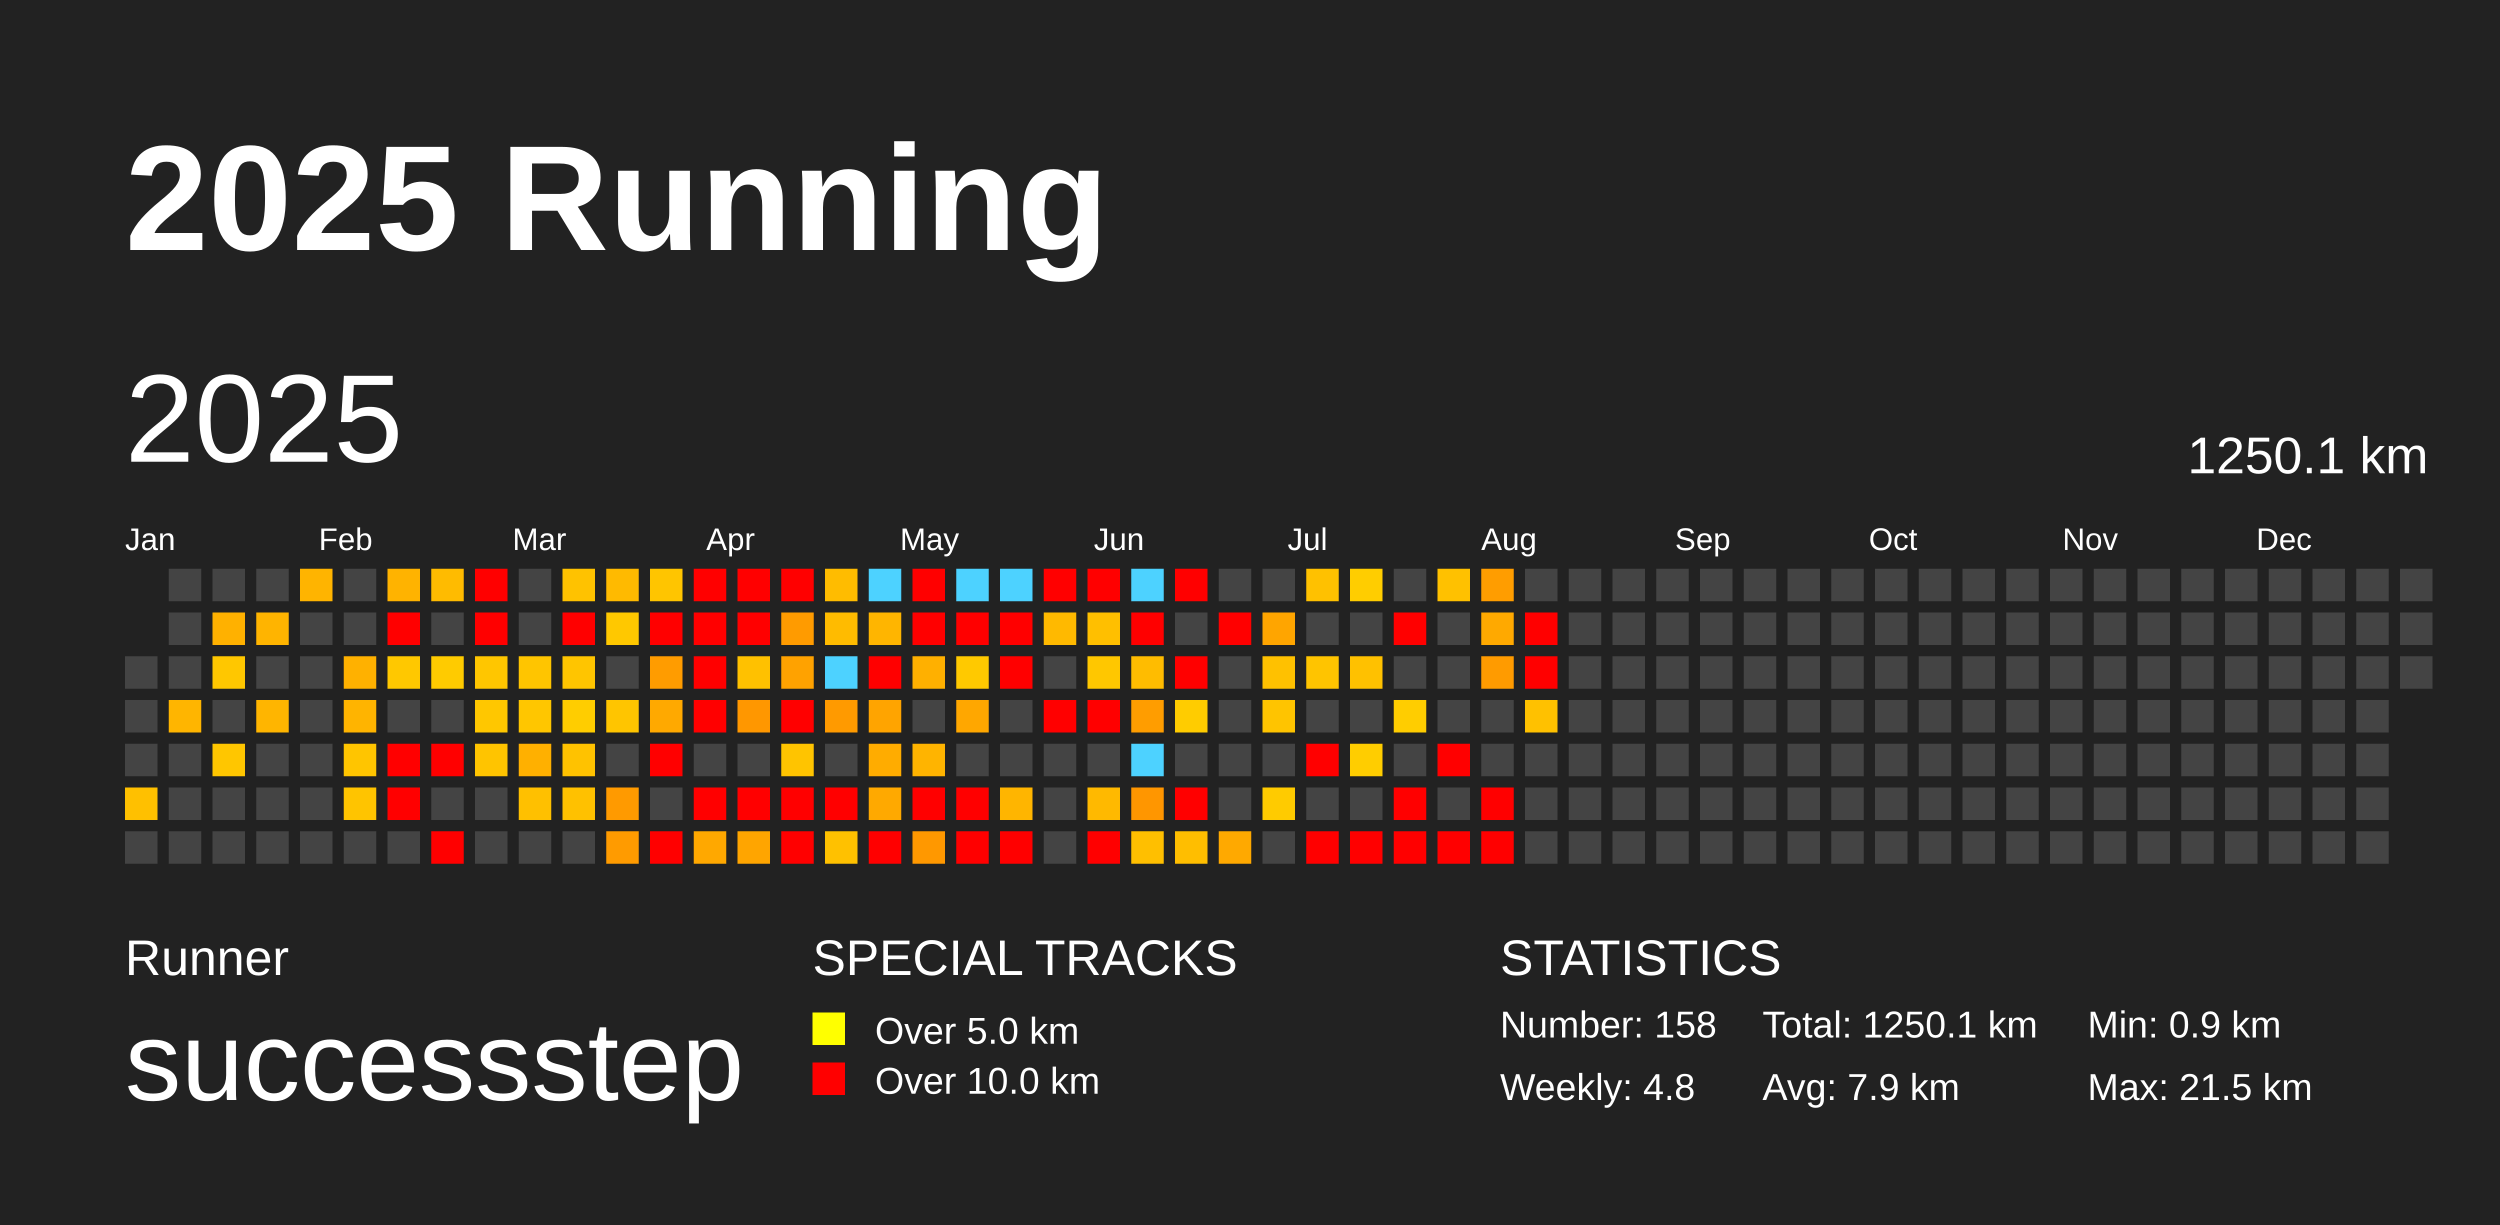
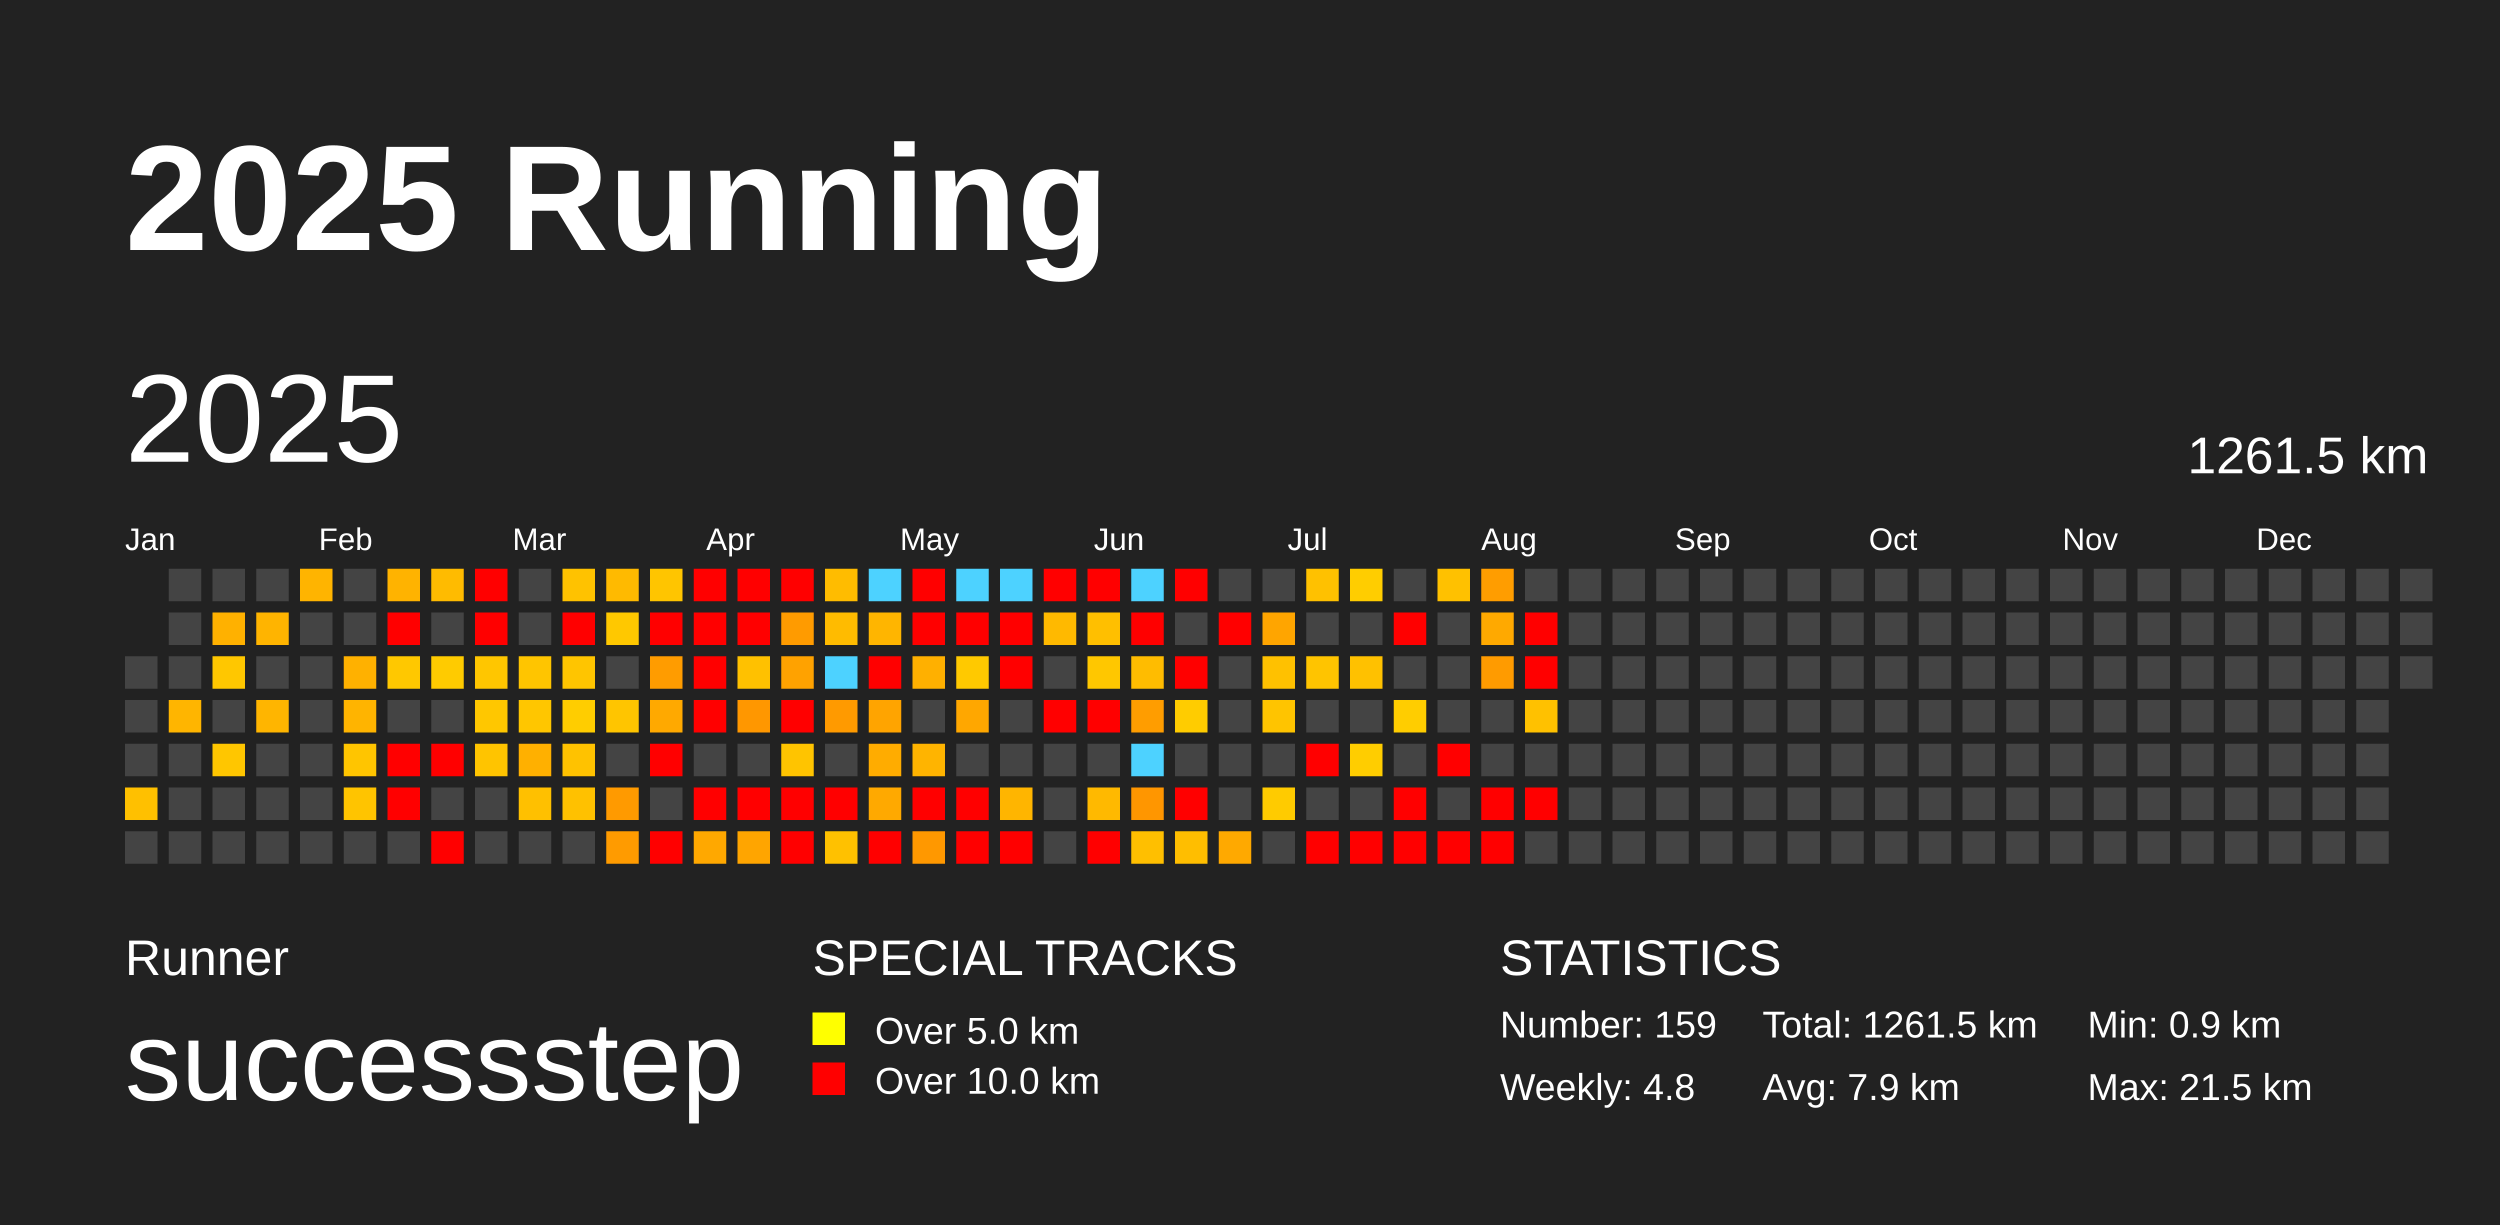
<svg xmlns="http://www.w3.org/2000/svg" baseProfile="full" height="98mm" version="1.1" viewBox="0,0,200,98" width="200mm">
  <defs />
  <rect fill="#222222" height="98" width="200" x="0" y="0" />
  <text fill="#FFFFFF" style="font-size:12px; font-family:Arial; font-weight:bold;" x="10" y="20">2025 Running</text>
  <text fill="#FFFFFF" style="font-size:4px; font-family:Arial" x="10" y="78">Runner</text>
  <text fill="#FFFFFF" style="font-size:9px; font-family:Arial" x="10" y="88">successstep</text>
  <text fill="#FFFFFF" style="font-size:4px; font-family:Arial" x="65" y="78">SPECIAL TRACKS</text>
  <rect fill="yellow" height="2.6" width="2.6" x="65" y="81" />
  <text fill="#FFFFFF" style="font-size:3px; font-family:Arial" x="70" y="83.5">Over 5.0 km</text>
  <rect fill="red" height="2.6" width="2.6" x="65" y="85" />
  <text fill="#FFFFFF" style="font-size:3px; font-family:Arial" x="70" y="87.5">Over 10.0 km</text>
  <text fill="#FFFFFF" style="font-size:4px; font-family:Arial" x="120" y="78">STATISTICS</text>
-   <text fill="#FFFFFF" style="font-size:3px; font-family:Arial" x="120" y="83">Number: 158</text>
+   <text fill="#FFFFFF" style="font-size:3px; font-family:Arial" x="120" y="83">Number: 159</text>
  <text fill="#FFFFFF" style="font-size:3px; font-family:Arial" x="120" y="88">Weekly: 4.8</text>
-   <text fill="#FFFFFF" style="font-size:3px; font-family:Arial" x="141" y="83">Total: 1250.1 km</text>
+   <text fill="#FFFFFF" style="font-size:3px; font-family:Arial" x="141" y="83">Total: 1261.5 km</text>
  <text fill="#FFFFFF" style="font-size:3px; font-family:Arial" x="141" y="88">Avg: 7.9 km</text>
  <text fill="#FFFFFF" style="font-size:3px; font-family:Arial" x="167" y="83">Min: 0.9 km</text>
  <text fill="#FFFFFF" style="font-size:3px; font-family:Arial" x="167" y="88">Max: 21.5 km</text>
  <text dominant-baseline="hanging" fill="#FFFFFF" style="font-size:10.0px; font-family:Arial;" x="10" y="30">2025</text>
-   <text dominant-baseline="hanging" fill="#FFFFFF" style="font-size:4.125px; font-family:Arial;" x="175" y="35">1250.1 km</text>
+   <text dominant-baseline="hanging" fill="#FFFFFF" style="font-size:4.125px; font-family:Arial;" x="175" y="35">1261.5 km</text>
  <text fill="#FFFFFF" style="font-size:2.5px; font-family:Arial" x="10.0" y="44">Jan</text>
  <text fill="#FFFFFF" style="font-size:2.5px; font-family:Arial" x="25.5" y="44">Feb</text>
  <text fill="#FFFFFF" style="font-size:2.5px; font-family:Arial" x="41.0" y="44">Mar</text>
  <text fill="#FFFFFF" style="font-size:2.5px; font-family:Arial" x="56.5" y="44">Apr</text>
  <text fill="#FFFFFF" style="font-size:2.5px; font-family:Arial" x="72.0" y="44">May</text>
  <text fill="#FFFFFF" style="font-size:2.5px; font-family:Arial" x="87.5" y="44">Jun</text>
  <text fill="#FFFFFF" style="font-size:2.5px; font-family:Arial" x="103.0" y="44">Jul</text>
  <text fill="#FFFFFF" style="font-size:2.5px; font-family:Arial" x="118.5" y="44">Aug</text>
  <text fill="#FFFFFF" style="font-size:2.5px; font-family:Arial" x="134.0" y="44">Sep</text>
  <text fill="#FFFFFF" style="font-size:2.5px; font-family:Arial" x="149.5" y="44">Oct</text>
  <text fill="#FFFFFF" style="font-size:2.5px; font-family:Arial" x="165.0" y="44">Nov</text>
  <text fill="#FFFFFF" style="font-size:2.5px; font-family:Arial" x="180.5" y="44">Dec</text>
  <rect fill="#444444" height="2.6" width="2.6" x="10.0" y="52.5" />
  <rect fill="#444444" height="2.6" width="2.6" x="10.0" y="56.0" />
  <rect fill="#444444" height="2.6" width="2.6" x="10.0" y="59.5" />
  <rect fill="#ffc000" height="2.6" width="2.6" x="10.0" y="63.0" />
  <rect fill="#444444" height="2.6" width="2.6" x="10.0" y="66.5" />
  <rect fill="#444444" height="2.6" width="2.6" x="13.5" y="45.5" />
  <rect fill="#444444" height="2.6" width="2.6" x="13.5" y="49.0" />
  <rect fill="#444444" height="2.6" width="2.6" x="13.5" y="52.5" />
  <rect fill="#ffb500" height="2.6" width="2.6" x="13.5" y="56.0" />
  <rect fill="#444444" height="2.6" width="2.6" x="13.5" y="59.5" />
  <rect fill="#444444" height="2.6" width="2.6" x="13.5" y="63.0" />
  <rect fill="#444444" height="2.6" width="2.6" x="13.5" y="66.5" />
  <rect fill="#444444" height="2.6" width="2.6" x="17.0" y="45.5" />
  <rect fill="#ffb100" height="2.6" width="2.6" x="17.0" y="49.0" />
  <rect fill="#ffc700" height="2.6" width="2.6" x="17.0" y="52.5" />
  <rect fill="#444444" height="2.6" width="2.6" x="17.0" y="56.0" />
  <rect fill="#ffc600" height="2.6" width="2.6" x="17.0" y="59.5" />
  <rect fill="#444444" height="2.6" width="2.6" x="17.0" y="63.0" />
  <rect fill="#444444" height="2.6" width="2.6" x="17.0" y="66.5" />
  <rect fill="#444444" height="2.6" width="2.6" x="20.5" y="45.5" />
  <rect fill="#ffb400" height="2.6" width="2.6" x="20.5" y="49.0" />
  <rect fill="#444444" height="2.6" width="2.6" x="20.5" y="52.5" />
  <rect fill="#ffb500" height="2.6" width="2.6" x="20.5" y="56.0" />
  <rect fill="#444444" height="2.6" width="2.6" x="20.5" y="59.5" />
  <rect fill="#444444" height="2.6" width="2.6" x="20.5" y="63.0" />
  <rect fill="#444444" height="2.6" width="2.6" x="20.5" y="66.5" />
  <rect fill="#ffb400" height="2.6" width="2.6" x="24.0" y="45.5" />
  <rect fill="#444444" height="2.6" width="2.6" x="24.0" y="49.0" />
  <rect fill="#444444" height="2.6" width="2.6" x="24.0" y="52.5" />
  <rect fill="#444444" height="2.6" width="2.6" x="24.0" y="56.0" />
  <rect fill="#444444" height="2.6" width="2.6" x="24.0" y="59.5" />
  <rect fill="#444444" height="2.6" width="2.6" x="24.0" y="63.0" />
  <rect fill="#444444" height="2.6" width="2.6" x="24.0" y="66.5" />
  <rect fill="#444444" height="2.6" width="2.6" x="27.5" y="45.5" />
  <rect fill="#444444" height="2.6" width="2.6" x="27.5" y="49.0" />
  <rect fill="#ffb100" height="2.6" width="2.6" x="27.5" y="52.5" />
  <rect fill="#ffb400" height="2.6" width="2.6" x="27.5" y="56.0" />
  <rect fill="#ffc500" height="2.6" width="2.6" x="27.5" y="59.5" />
  <rect fill="#ffc400" height="2.6" width="2.6" x="27.5" y="63.0" />
  <rect fill="#444444" height="2.6" width="2.6" x="27.5" y="66.5" />
  <rect fill="#ffb300" height="2.6" width="2.6" x="31.0" y="45.5" />
  <rect fill="red" height="2.6" width="2.6" x="31.0" y="49.0" />
  <rect fill="#ffc800" height="2.6" width="2.6" x="31.0" y="52.5" />
  <rect fill="#444444" height="2.6" width="2.6" x="31.0" y="56.0" />
  <rect fill="red" height="2.6" width="2.6" x="31.0" y="59.5" />
  <rect fill="red" height="2.6" width="2.6" x="31.0" y="63.0" />
  <rect fill="#444444" height="2.6" width="2.6" x="31.0" y="66.5" />
  <rect fill="#ffbb00" height="2.6" width="2.6" x="34.5" y="45.5" />
  <rect fill="#444444" height="2.6" width="2.6" x="34.5" y="49.0" />
  <rect fill="#ffcb00" height="2.6" width="2.6" x="34.5" y="52.5" />
  <rect fill="#444444" height="2.6" width="2.6" x="34.5" y="56.0" />
  <rect fill="red" height="2.6" width="2.6" x="34.5" y="59.5" />
  <rect fill="#444444" height="2.6" width="2.6" x="34.5" y="63.0" />
  <rect fill="red" height="2.6" width="2.6" x="34.5" y="66.5" />
  <rect fill="red" height="2.6" width="2.6" x="38.0" y="45.5" />
  <rect fill="red" height="2.6" width="2.6" x="38.0" y="49.0" />
  <rect fill="#ffc600" height="2.6" width="2.6" x="38.0" y="52.5" />
  <rect fill="#ffc700" height="2.6" width="2.6" x="38.0" y="56.0" />
  <rect fill="#ffc400" height="2.6" width="2.6" x="38.0" y="59.5" />
  <rect fill="#444444" height="2.6" width="2.6" x="38.0" y="63.0" />
  <rect fill="#444444" height="2.6" width="2.6" x="38.0" y="66.5" />
  <rect fill="#444444" height="2.6" width="2.6" x="41.5" y="45.5" />
  <rect fill="#444444" height="2.6" width="2.6" x="41.5" y="49.0" />
  <rect fill="#ffc500" height="2.6" width="2.6" x="41.5" y="52.5" />
  <rect fill="#ffc600" height="2.6" width="2.6" x="41.5" y="56.0" />
  <rect fill="#ffb000" height="2.6" width="2.6" x="41.5" y="59.5" />
  <rect fill="#ffc000" height="2.6" width="2.6" x="41.5" y="63.0" />
  <rect fill="#444444" height="2.6" width="2.6" x="41.5" y="66.5" />
  <rect fill="#ffc200" height="2.6" width="2.6" x="45.0" y="45.5" />
  <rect fill="red" height="2.6" width="2.6" x="45.0" y="49.0" />
  <rect fill="#ffc500" height="2.6" width="2.6" x="45.0" y="52.5" />
  <rect fill="#ffcd00" height="2.6" width="2.6" x="45.0" y="56.0" />
  <rect fill="#ffc200" height="2.6" width="2.6" x="45.0" y="59.5" />
  <rect fill="#ffc100" height="2.6" width="2.6" x="45.0" y="63.0" />
  <rect fill="#444444" height="2.6" width="2.6" x="45.0" y="66.5" />
  <rect fill="#ffba00" height="2.6" width="2.6" x="48.5" y="45.5" />
  <rect fill="#ffc800" height="2.6" width="2.6" x="48.5" y="49.0" />
  <rect fill="#444444" height="2.6" width="2.6" x="48.5" y="52.5" />
  <rect fill="#ffc500" height="2.6" width="2.6" x="48.5" y="56.0" />
  <rect fill="#444444" height="2.6" width="2.6" x="48.5" y="59.5" />
  <rect fill="#ff9a00" height="2.6" width="2.6" x="48.5" y="63.0" />
  <rect fill="#ff9b00" height="2.6" width="2.6" x="48.5" y="66.5" />
  <rect fill="#ffc500" height="2.6" width="2.6" x="52.0" y="45.5" />
  <rect fill="red" height="2.6" width="2.6" x="52.0" y="49.0" />
  <rect fill="#ff9c00" height="2.6" width="2.6" x="52.0" y="52.5" />
  <rect fill="#ffa900" height="2.6" width="2.6" x="52.0" y="56.0" />
  <rect fill="red" height="2.6" width="2.6" x="52.0" y="59.5" />
  <rect fill="#444444" height="2.6" width="2.6" x="52.0" y="63.0" />
  <rect fill="red" height="2.6" width="2.6" x="52.0" y="66.5" />
  <rect fill="red" height="2.6" width="2.6" x="55.5" y="45.5" />
  <rect fill="red" height="2.6" width="2.6" x="55.5" y="49.0" />
  <rect fill="red" height="2.6" width="2.6" x="55.5" y="52.5" />
  <rect fill="red" height="2.6" width="2.6" x="55.5" y="56.0" />
  <rect fill="#444444" height="2.6" width="2.6" x="55.5" y="59.5" />
  <rect fill="red" height="2.6" width="2.6" x="55.5" y="63.0" />
  <rect fill="#ffa800" height="2.6" width="2.6" x="55.5" y="66.5" />
  <rect fill="red" height="2.6" width="2.6" x="59.0" y="45.5" />
  <rect fill="red" height="2.6" width="2.6" x="59.0" y="49.0" />
  <rect fill="#ffc100" height="2.6" width="2.6" x="59.0" y="52.5" />
  <rect fill="#ff9700" height="2.6" width="2.6" x="59.0" y="56.0" />
  <rect fill="#444444" height="2.6" width="2.6" x="59.0" y="59.5" />
  <rect fill="red" height="2.6" width="2.6" x="59.0" y="63.0" />
  <rect fill="#ffa500" height="2.6" width="2.6" x="59.0" y="66.5" />
  <rect fill="red" height="2.6" width="2.6" x="62.5" y="45.5" />
  <rect fill="#ff9b00" height="2.6" width="2.6" x="62.5" y="49.0" />
  <rect fill="#ffa200" height="2.6" width="2.6" x="62.5" y="52.5" />
  <rect fill="red" height="2.6" width="2.6" x="62.5" y="56.0" />
  <rect fill="#ffc400" height="2.6" width="2.6" x="62.5" y="59.5" />
  <rect fill="red" height="2.6" width="2.6" x="62.5" y="63.0" />
  <rect fill="red" height="2.6" width="2.6" x="62.5" y="66.5" />
  <rect fill="#ffbc00" height="2.6" width="2.6" x="66.0" y="45.5" />
  <rect fill="#ffbb00" height="2.6" width="2.6" x="66.0" y="49.0" />
  <rect fill="#4dd2ff" height="2.6" width="2.6" x="66.0" y="52.5" />
  <rect fill="#ff9a00" height="2.6" width="2.6" x="66.0" y="56.0" />
  <rect fill="#444444" height="2.6" width="2.6" x="66.0" y="59.5" />
  <rect fill="red" height="2.6" width="2.6" x="66.0" y="63.0" />
  <rect fill="#ffc100" height="2.6" width="2.6" x="66.0" y="66.5" />
  <rect fill="#4dd2ff" height="2.6" width="2.6" x="69.5" y="45.5" />
  <rect fill="#ffb500" height="2.6" width="2.6" x="69.5" y="49.0" />
  <rect fill="red" height="2.6" width="2.6" x="69.5" y="52.5" />
  <rect fill="#ffa400" height="2.6" width="2.6" x="69.5" y="56.0" />
  <rect fill="#ffac00" height="2.6" width="2.6" x="69.5" y="59.5" />
  <rect fill="#ffa900" height="2.6" width="2.6" x="69.5" y="63.0" />
  <rect fill="red" height="2.6" width="2.6" x="69.5" y="66.5" />
  <rect fill="red" height="2.6" width="2.6" x="73.0" y="45.5" />
  <rect fill="red" height="2.6" width="2.6" x="73.0" y="49.0" />
  <rect fill="#ffb000" height="2.6" width="2.6" x="73.0" y="52.5" />
  <rect fill="#444444" height="2.6" width="2.6" x="73.0" y="56.0" />
  <rect fill="#ffb400" height="2.6" width="2.6" x="73.0" y="59.5" />
  <rect fill="red" height="2.6" width="2.6" x="73.0" y="63.0" />
  <rect fill="#ff9800" height="2.6" width="2.6" x="73.0" y="66.5" />
  <rect fill="#4dd2ff" height="2.6" width="2.6" x="76.5" y="45.5" />
  <rect fill="red" height="2.6" width="2.6" x="76.5" y="49.0" />
  <rect fill="#ffc900" height="2.6" width="2.6" x="76.5" y="52.5" />
  <rect fill="#ffa700" height="2.6" width="2.6" x="76.5" y="56.0" />
  <rect fill="#444444" height="2.6" width="2.6" x="76.5" y="59.5" />
  <rect fill="red" height="2.6" width="2.6" x="76.5" y="63.0" />
  <rect fill="red" height="2.6" width="2.6" x="76.5" y="66.5" />
  <rect fill="#4dd2ff" height="2.6" width="2.6" x="80.0" y="45.5" />
  <rect fill="red" height="2.6" width="2.6" x="80.0" y="49.0" />
  <rect fill="red" height="2.6" width="2.6" x="80.0" y="52.5" />
  <rect fill="#444444" height="2.6" width="2.6" x="80.0" y="56.0" />
  <rect fill="#444444" height="2.6" width="2.6" x="80.0" y="59.5" />
  <rect fill="#ffb500" height="2.6" width="2.6" x="80.0" y="63.0" />
  <rect fill="red" height="2.6" width="2.6" x="80.0" y="66.5" />
  <rect fill="red" height="2.6" width="2.6" x="83.5" y="45.5" />
  <rect fill="#ffb900" height="2.6" width="2.6" x="83.5" y="49.0" />
  <rect fill="#444444" height="2.6" width="2.6" x="83.5" y="52.5" />
  <rect fill="red" height="2.6" width="2.6" x="83.5" y="56.0" />
  <rect fill="#444444" height="2.6" width="2.6" x="83.5" y="59.5" />
  <rect fill="#444444" height="2.6" width="2.6" x="83.5" y="63.0" />
  <rect fill="#444444" height="2.6" width="2.6" x="83.5" y="66.5" />
  <rect fill="red" height="2.6" width="2.6" x="87.0" y="45.5" />
  <rect fill="#ffbf00" height="2.6" width="2.6" x="87.0" y="49.0" />
  <rect fill="#ffc700" height="2.6" width="2.6" x="87.0" y="52.5" />
  <rect fill="red" height="2.6" width="2.6" x="87.0" y="56.0" />
  <rect fill="#444444" height="2.6" width="2.6" x="87.0" y="59.5" />
  <rect fill="#ffb900" height="2.6" width="2.6" x="87.0" y="63.0" />
  <rect fill="red" height="2.6" width="2.6" x="87.0" y="66.5" />
  <rect fill="#4dd2ff" height="2.6" width="2.6" x="90.5" y="45.5" />
  <rect fill="red" height="2.6" width="2.6" x="90.5" y="49.0" />
  <rect fill="#ffbc00" height="2.6" width="2.6" x="90.5" y="52.5" />
  <rect fill="#ff9d00" height="2.6" width="2.6" x="90.5" y="56.0" />
  <rect fill="#4dd2ff" height="2.6" width="2.6" x="90.5" y="59.5" />
  <rect fill="#ff9600" height="2.6" width="2.6" x="90.5" y="63.0" />
  <rect fill="#ffbf00" height="2.6" width="2.6" x="90.5" y="66.5" />
  <rect fill="red" height="2.6" width="2.6" x="94.0" y="45.5" />
  <rect fill="#444444" height="2.6" width="2.6" x="94.0" y="49.0" />
  <rect fill="red" height="2.6" width="2.6" x="94.0" y="52.5" />
  <rect fill="#ffcc00" height="2.6" width="2.6" x="94.0" y="56.0" />
  <rect fill="#444444" height="2.6" width="2.6" x="94.0" y="59.5" />
  <rect fill="red" height="2.6" width="2.6" x="94.0" y="63.0" />
  <rect fill="#ffbe00" height="2.6" width="2.6" x="94.0" y="66.5" />
  <rect fill="#444444" height="2.6" width="2.6" x="97.5" y="45.5" />
  <rect fill="red" height="2.6" width="2.6" x="97.5" y="49.0" />
  <rect fill="#444444" height="2.6" width="2.6" x="97.5" y="52.5" />
  <rect fill="#444444" height="2.6" width="2.6" x="97.5" y="56.0" />
  <rect fill="#444444" height="2.6" width="2.6" x="97.5" y="59.5" />
  <rect fill="#444444" height="2.6" width="2.6" x="97.5" y="63.0" />
  <rect fill="#ffa900" height="2.6" width="2.6" x="97.5" y="66.5" />
  <rect fill="#444444" height="2.6" width="2.6" x="101.0" y="45.5" />
  <rect fill="#ffa500" height="2.6" width="2.6" x="101.0" y="49.0" />
  <rect fill="#ffc100" height="2.6" width="2.6" x="101.0" y="52.5" />
  <rect fill="#ffc400" height="2.6" width="2.6" x="101.0" y="56.0" />
  <rect fill="#444444" height="2.6" width="2.6" x="101.0" y="59.5" />
  <rect fill="#ffcb00" height="2.6" width="2.6" x="101.0" y="63.0" />
  <rect fill="#444444" height="2.6" width="2.6" x="101.0" y="66.5" />
  <rect fill="#ffc100" height="2.6" width="2.6" x="104.5" y="45.5" />
  <rect fill="#444444" height="2.6" width="2.6" x="104.5" y="49.0" />
  <rect fill="#ffc400" height="2.6" width="2.6" x="104.5" y="52.5" />
  <rect fill="#444444" height="2.6" width="2.6" x="104.5" y="56.0" />
  <rect fill="red" height="2.6" width="2.6" x="104.5" y="59.5" />
  <rect fill="#444444" height="2.6" width="2.6" x="104.5" y="63.0" />
  <rect fill="red" height="2.6" width="2.6" x="104.5" y="66.5" />
  <rect fill="#ffcd00" height="2.6" width="2.6" x="108.0" y="45.5" />
  <rect fill="#444444" height="2.6" width="2.6" x="108.0" y="49.0" />
  <rect fill="#ffc100" height="2.6" width="2.6" x="108.0" y="52.5" />
  <rect fill="#444444" height="2.6" width="2.6" x="108.0" y="56.0" />
  <rect fill="#ffcd00" height="2.6" width="2.6" x="108.0" y="59.5" />
  <rect fill="#444444" height="2.6" width="2.6" x="108.0" y="63.0" />
  <rect fill="red" height="2.6" width="2.6" x="108.0" y="66.5" />
  <rect fill="#444444" height="2.6" width="2.6" x="111.5" y="45.5" />
  <rect fill="red" height="2.6" width="2.6" x="111.5" y="49.0" />
  <rect fill="#444444" height="2.6" width="2.6" x="111.5" y="52.5" />
  <rect fill="#ffcd00" height="2.6" width="2.6" x="111.5" y="56.0" />
  <rect fill="#444444" height="2.6" width="2.6" x="111.5" y="59.5" />
  <rect fill="red" height="2.6" width="2.6" x="111.5" y="63.0" />
  <rect fill="red" height="2.6" width="2.6" x="111.5" y="66.5" />
  <rect fill="#ffc100" height="2.6" width="2.6" x="115.0" y="45.5" />
  <rect fill="#444444" height="2.6" width="2.6" x="115.0" y="49.0" />
  <rect fill="#444444" height="2.6" width="2.6" x="115.0" y="52.5" />
  <rect fill="#444444" height="2.6" width="2.6" x="115.0" y="56.0" />
  <rect fill="red" height="2.6" width="2.6" x="115.0" y="59.5" />
  <rect fill="#444444" height="2.6" width="2.6" x="115.0" y="63.0" />
  <rect fill="red" height="2.6" width="2.6" x="115.0" y="66.5" />
  <rect fill="#ff9d00" height="2.6" width="2.6" x="118.5" y="45.5" />
  <rect fill="#ffa900" height="2.6" width="2.6" x="118.5" y="49.0" />
  <rect fill="#ff9b00" height="2.6" width="2.6" x="118.5" y="52.5" />
  <rect fill="#444444" height="2.6" width="2.6" x="118.5" y="56.0" />
  <rect fill="#444444" height="2.6" width="2.6" x="118.5" y="59.5" />
  <rect fill="red" height="2.6" width="2.6" x="118.5" y="63.0" />
  <rect fill="red" height="2.6" width="2.6" x="118.5" y="66.5" />
  <rect fill="#444444" height="2.6" width="2.6" x="122.0" y="45.5" />
  <rect fill="red" height="2.6" width="2.6" x="122.0" y="49.0" />
  <rect fill="red" height="2.6" width="2.6" x="122.0" y="52.5" />
  <rect fill="#ffc100" height="2.6" width="2.6" x="122.0" y="56.0" />
  <rect fill="#444444" height="2.6" width="2.6" x="122.0" y="59.5" />
-   <rect fill="#444444" height="2.6" width="2.6" x="122.0" y="63.0" />
+   <rect fill="red" height="2.6" width="2.6" x="122.0" y="63.0" />
  <rect fill="#444444" height="2.6" width="2.6" x="122.0" y="66.5" />
  <rect fill="#444444" height="2.6" width="2.6" x="125.5" y="45.5" />
  <rect fill="#444444" height="2.6" width="2.6" x="125.5" y="49.0" />
  <rect fill="#444444" height="2.6" width="2.6" x="125.5" y="52.5" />
  <rect fill="#444444" height="2.6" width="2.6" x="125.5" y="56.0" />
  <rect fill="#444444" height="2.6" width="2.6" x="125.5" y="59.5" />
  <rect fill="#444444" height="2.6" width="2.6" x="125.5" y="63.0" />
  <rect fill="#444444" height="2.6" width="2.6" x="125.5" y="66.5" />
  <rect fill="#444444" height="2.6" width="2.6" x="129.0" y="45.5" />
  <rect fill="#444444" height="2.6" width="2.6" x="129.0" y="49.0" />
  <rect fill="#444444" height="2.6" width="2.6" x="129.0" y="52.5" />
  <rect fill="#444444" height="2.6" width="2.6" x="129.0" y="56.0" />
  <rect fill="#444444" height="2.6" width="2.6" x="129.0" y="59.5" />
  <rect fill="#444444" height="2.6" width="2.6" x="129.0" y="63.0" />
  <rect fill="#444444" height="2.6" width="2.6" x="129.0" y="66.5" />
  <rect fill="#444444" height="2.6" width="2.6" x="132.5" y="45.5" />
  <rect fill="#444444" height="2.6" width="2.6" x="132.5" y="49.0" />
  <rect fill="#444444" height="2.6" width="2.6" x="132.5" y="52.5" />
  <rect fill="#444444" height="2.6" width="2.6" x="132.5" y="56.0" />
  <rect fill="#444444" height="2.6" width="2.6" x="132.5" y="59.5" />
  <rect fill="#444444" height="2.6" width="2.6" x="132.5" y="63.0" />
  <rect fill="#444444" height="2.6" width="2.6" x="132.5" y="66.5" />
  <rect fill="#444444" height="2.6" width="2.6" x="136.0" y="45.5" />
  <rect fill="#444444" height="2.6" width="2.6" x="136.0" y="49.0" />
  <rect fill="#444444" height="2.6" width="2.6" x="136.0" y="52.5" />
  <rect fill="#444444" height="2.6" width="2.6" x="136.0" y="56.0" />
  <rect fill="#444444" height="2.6" width="2.6" x="136.0" y="59.5" />
  <rect fill="#444444" height="2.6" width="2.6" x="136.0" y="63.0" />
  <rect fill="#444444" height="2.6" width="2.6" x="136.0" y="66.5" />
  <rect fill="#444444" height="2.6" width="2.6" x="139.5" y="45.5" />
  <rect fill="#444444" height="2.6" width="2.6" x="139.5" y="49.0" />
  <rect fill="#444444" height="2.6" width="2.6" x="139.5" y="52.5" />
  <rect fill="#444444" height="2.6" width="2.6" x="139.5" y="56.0" />
  <rect fill="#444444" height="2.6" width="2.6" x="139.5" y="59.5" />
  <rect fill="#444444" height="2.6" width="2.6" x="139.5" y="63.0" />
  <rect fill="#444444" height="2.6" width="2.6" x="139.5" y="66.5" />
  <rect fill="#444444" height="2.6" width="2.6" x="143.0" y="45.5" />
  <rect fill="#444444" height="2.6" width="2.6" x="143.0" y="49.0" />
  <rect fill="#444444" height="2.6" width="2.6" x="143.0" y="52.5" />
  <rect fill="#444444" height="2.6" width="2.6" x="143.0" y="56.0" />
  <rect fill="#444444" height="2.6" width="2.6" x="143.0" y="59.5" />
  <rect fill="#444444" height="2.6" width="2.6" x="143.0" y="63.0" />
  <rect fill="#444444" height="2.6" width="2.6" x="143.0" y="66.5" />
  <rect fill="#444444" height="2.6" width="2.6" x="146.5" y="45.5" />
  <rect fill="#444444" height="2.6" width="2.6" x="146.5" y="49.0" />
  <rect fill="#444444" height="2.6" width="2.6" x="146.5" y="52.5" />
  <rect fill="#444444" height="2.6" width="2.6" x="146.5" y="56.0" />
  <rect fill="#444444" height="2.6" width="2.6" x="146.5" y="59.5" />
  <rect fill="#444444" height="2.6" width="2.6" x="146.5" y="63.0" />
  <rect fill="#444444" height="2.6" width="2.6" x="146.5" y="66.5" />
  <rect fill="#444444" height="2.6" width="2.6" x="150.0" y="45.5" />
  <rect fill="#444444" height="2.6" width="2.6" x="150.0" y="49.0" />
  <rect fill="#444444" height="2.6" width="2.6" x="150.0" y="52.5" />
  <rect fill="#444444" height="2.6" width="2.6" x="150.0" y="56.0" />
  <rect fill="#444444" height="2.6" width="2.6" x="150.0" y="59.5" />
  <rect fill="#444444" height="2.6" width="2.6" x="150.0" y="63.0" />
  <rect fill="#444444" height="2.6" width="2.6" x="150.0" y="66.5" />
  <rect fill="#444444" height="2.6" width="2.6" x="153.5" y="45.5" />
  <rect fill="#444444" height="2.6" width="2.6" x="153.5" y="49.0" />
  <rect fill="#444444" height="2.6" width="2.6" x="153.5" y="52.5" />
  <rect fill="#444444" height="2.6" width="2.6" x="153.5" y="56.0" />
  <rect fill="#444444" height="2.6" width="2.6" x="153.5" y="59.5" />
  <rect fill="#444444" height="2.6" width="2.6" x="153.5" y="63.0" />
  <rect fill="#444444" height="2.6" width="2.6" x="153.5" y="66.5" />
  <rect fill="#444444" height="2.6" width="2.6" x="157.0" y="45.5" />
  <rect fill="#444444" height="2.6" width="2.6" x="157.0" y="49.0" />
  <rect fill="#444444" height="2.6" width="2.6" x="157.0" y="52.5" />
  <rect fill="#444444" height="2.6" width="2.6" x="157.0" y="56.0" />
  <rect fill="#444444" height="2.6" width="2.6" x="157.0" y="59.5" />
  <rect fill="#444444" height="2.6" width="2.6" x="157.0" y="63.0" />
  <rect fill="#444444" height="2.6" width="2.6" x="157.0" y="66.5" />
  <rect fill="#444444" height="2.6" width="2.6" x="160.5" y="45.5" />
  <rect fill="#444444" height="2.6" width="2.6" x="160.5" y="49.0" />
  <rect fill="#444444" height="2.6" width="2.6" x="160.5" y="52.5" />
  <rect fill="#444444" height="2.6" width="2.6" x="160.5" y="56.0" />
  <rect fill="#444444" height="2.6" width="2.6" x="160.5" y="59.5" />
  <rect fill="#444444" height="2.6" width="2.6" x="160.5" y="63.0" />
  <rect fill="#444444" height="2.6" width="2.6" x="160.5" y="66.5" />
  <rect fill="#444444" height="2.6" width="2.6" x="164.0" y="45.5" />
  <rect fill="#444444" height="2.6" width="2.6" x="164.0" y="49.0" />
  <rect fill="#444444" height="2.6" width="2.6" x="164.0" y="52.5" />
  <rect fill="#444444" height="2.6" width="2.6" x="164.0" y="56.0" />
  <rect fill="#444444" height="2.6" width="2.6" x="164.0" y="59.5" />
  <rect fill="#444444" height="2.6" width="2.6" x="164.0" y="63.0" />
  <rect fill="#444444" height="2.6" width="2.6" x="164.0" y="66.5" />
  <rect fill="#444444" height="2.6" width="2.6" x="167.5" y="45.5" />
  <rect fill="#444444" height="2.6" width="2.6" x="167.5" y="49.0" />
  <rect fill="#444444" height="2.6" width="2.6" x="167.5" y="52.5" />
  <rect fill="#444444" height="2.6" width="2.6" x="167.5" y="56.0" />
  <rect fill="#444444" height="2.6" width="2.6" x="167.5" y="59.5" />
  <rect fill="#444444" height="2.6" width="2.6" x="167.5" y="63.0" />
  <rect fill="#444444" height="2.6" width="2.6" x="167.5" y="66.5" />
  <rect fill="#444444" height="2.6" width="2.6" x="171.0" y="45.5" />
  <rect fill="#444444" height="2.6" width="2.6" x="171.0" y="49.0" />
  <rect fill="#444444" height="2.6" width="2.6" x="171.0" y="52.5" />
  <rect fill="#444444" height="2.6" width="2.6" x="171.0" y="56.0" />
  <rect fill="#444444" height="2.6" width="2.6" x="171.0" y="59.5" />
  <rect fill="#444444" height="2.6" width="2.6" x="171.0" y="63.0" />
  <rect fill="#444444" height="2.6" width="2.6" x="171.0" y="66.5" />
  <rect fill="#444444" height="2.6" width="2.6" x="174.5" y="45.5" />
  <rect fill="#444444" height="2.6" width="2.6" x="174.5" y="49.0" />
  <rect fill="#444444" height="2.6" width="2.6" x="174.5" y="52.5" />
  <rect fill="#444444" height="2.6" width="2.6" x="174.5" y="56.0" />
  <rect fill="#444444" height="2.6" width="2.6" x="174.5" y="59.5" />
  <rect fill="#444444" height="2.6" width="2.6" x="174.5" y="63.0" />
  <rect fill="#444444" height="2.6" width="2.6" x="174.5" y="66.5" />
  <rect fill="#444444" height="2.6" width="2.6" x="178.0" y="45.5" />
  <rect fill="#444444" height="2.6" width="2.6" x="178.0" y="49.0" />
  <rect fill="#444444" height="2.6" width="2.6" x="178.0" y="52.5" />
  <rect fill="#444444" height="2.6" width="2.6" x="178.0" y="56.0" />
  <rect fill="#444444" height="2.6" width="2.6" x="178.0" y="59.5" />
  <rect fill="#444444" height="2.6" width="2.6" x="178.0" y="63.0" />
  <rect fill="#444444" height="2.6" width="2.6" x="178.0" y="66.5" />
  <rect fill="#444444" height="2.6" width="2.6" x="181.5" y="45.5" />
  <rect fill="#444444" height="2.6" width="2.6" x="181.5" y="49.0" />
  <rect fill="#444444" height="2.6" width="2.6" x="181.5" y="52.5" />
  <rect fill="#444444" height="2.6" width="2.6" x="181.5" y="56.0" />
  <rect fill="#444444" height="2.6" width="2.6" x="181.5" y="59.5" />
  <rect fill="#444444" height="2.6" width="2.6" x="181.5" y="63.0" />
  <rect fill="#444444" height="2.6" width="2.6" x="181.5" y="66.5" />
  <rect fill="#444444" height="2.6" width="2.6" x="185.0" y="45.5" />
  <rect fill="#444444" height="2.6" width="2.6" x="185.0" y="49.0" />
  <rect fill="#444444" height="2.6" width="2.6" x="185.0" y="52.5" />
  <rect fill="#444444" height="2.6" width="2.6" x="185.0" y="56.0" />
  <rect fill="#444444" height="2.6" width="2.6" x="185.0" y="59.5" />
  <rect fill="#444444" height="2.6" width="2.6" x="185.0" y="63.0" />
  <rect fill="#444444" height="2.6" width="2.6" x="185.0" y="66.5" />
  <rect fill="#444444" height="2.6" width="2.6" x="188.5" y="45.5" />
  <rect fill="#444444" height="2.6" width="2.6" x="188.5" y="49.0" />
  <rect fill="#444444" height="2.6" width="2.6" x="188.5" y="52.5" />
  <rect fill="#444444" height="2.6" width="2.6" x="188.5" y="56.0" />
  <rect fill="#444444" height="2.6" width="2.6" x="188.5" y="59.5" />
  <rect fill="#444444" height="2.6" width="2.6" x="188.5" y="63.0" />
  <rect fill="#444444" height="2.6" width="2.6" x="188.5" y="66.5" />
  <rect fill="#444444" height="2.6" width="2.6" x="192.0" y="45.5" />
  <rect fill="#444444" height="2.6" width="2.6" x="192.0" y="49.0" />
  <rect fill="#444444" height="2.6" width="2.6" x="192.0" y="52.5" />
</svg>
